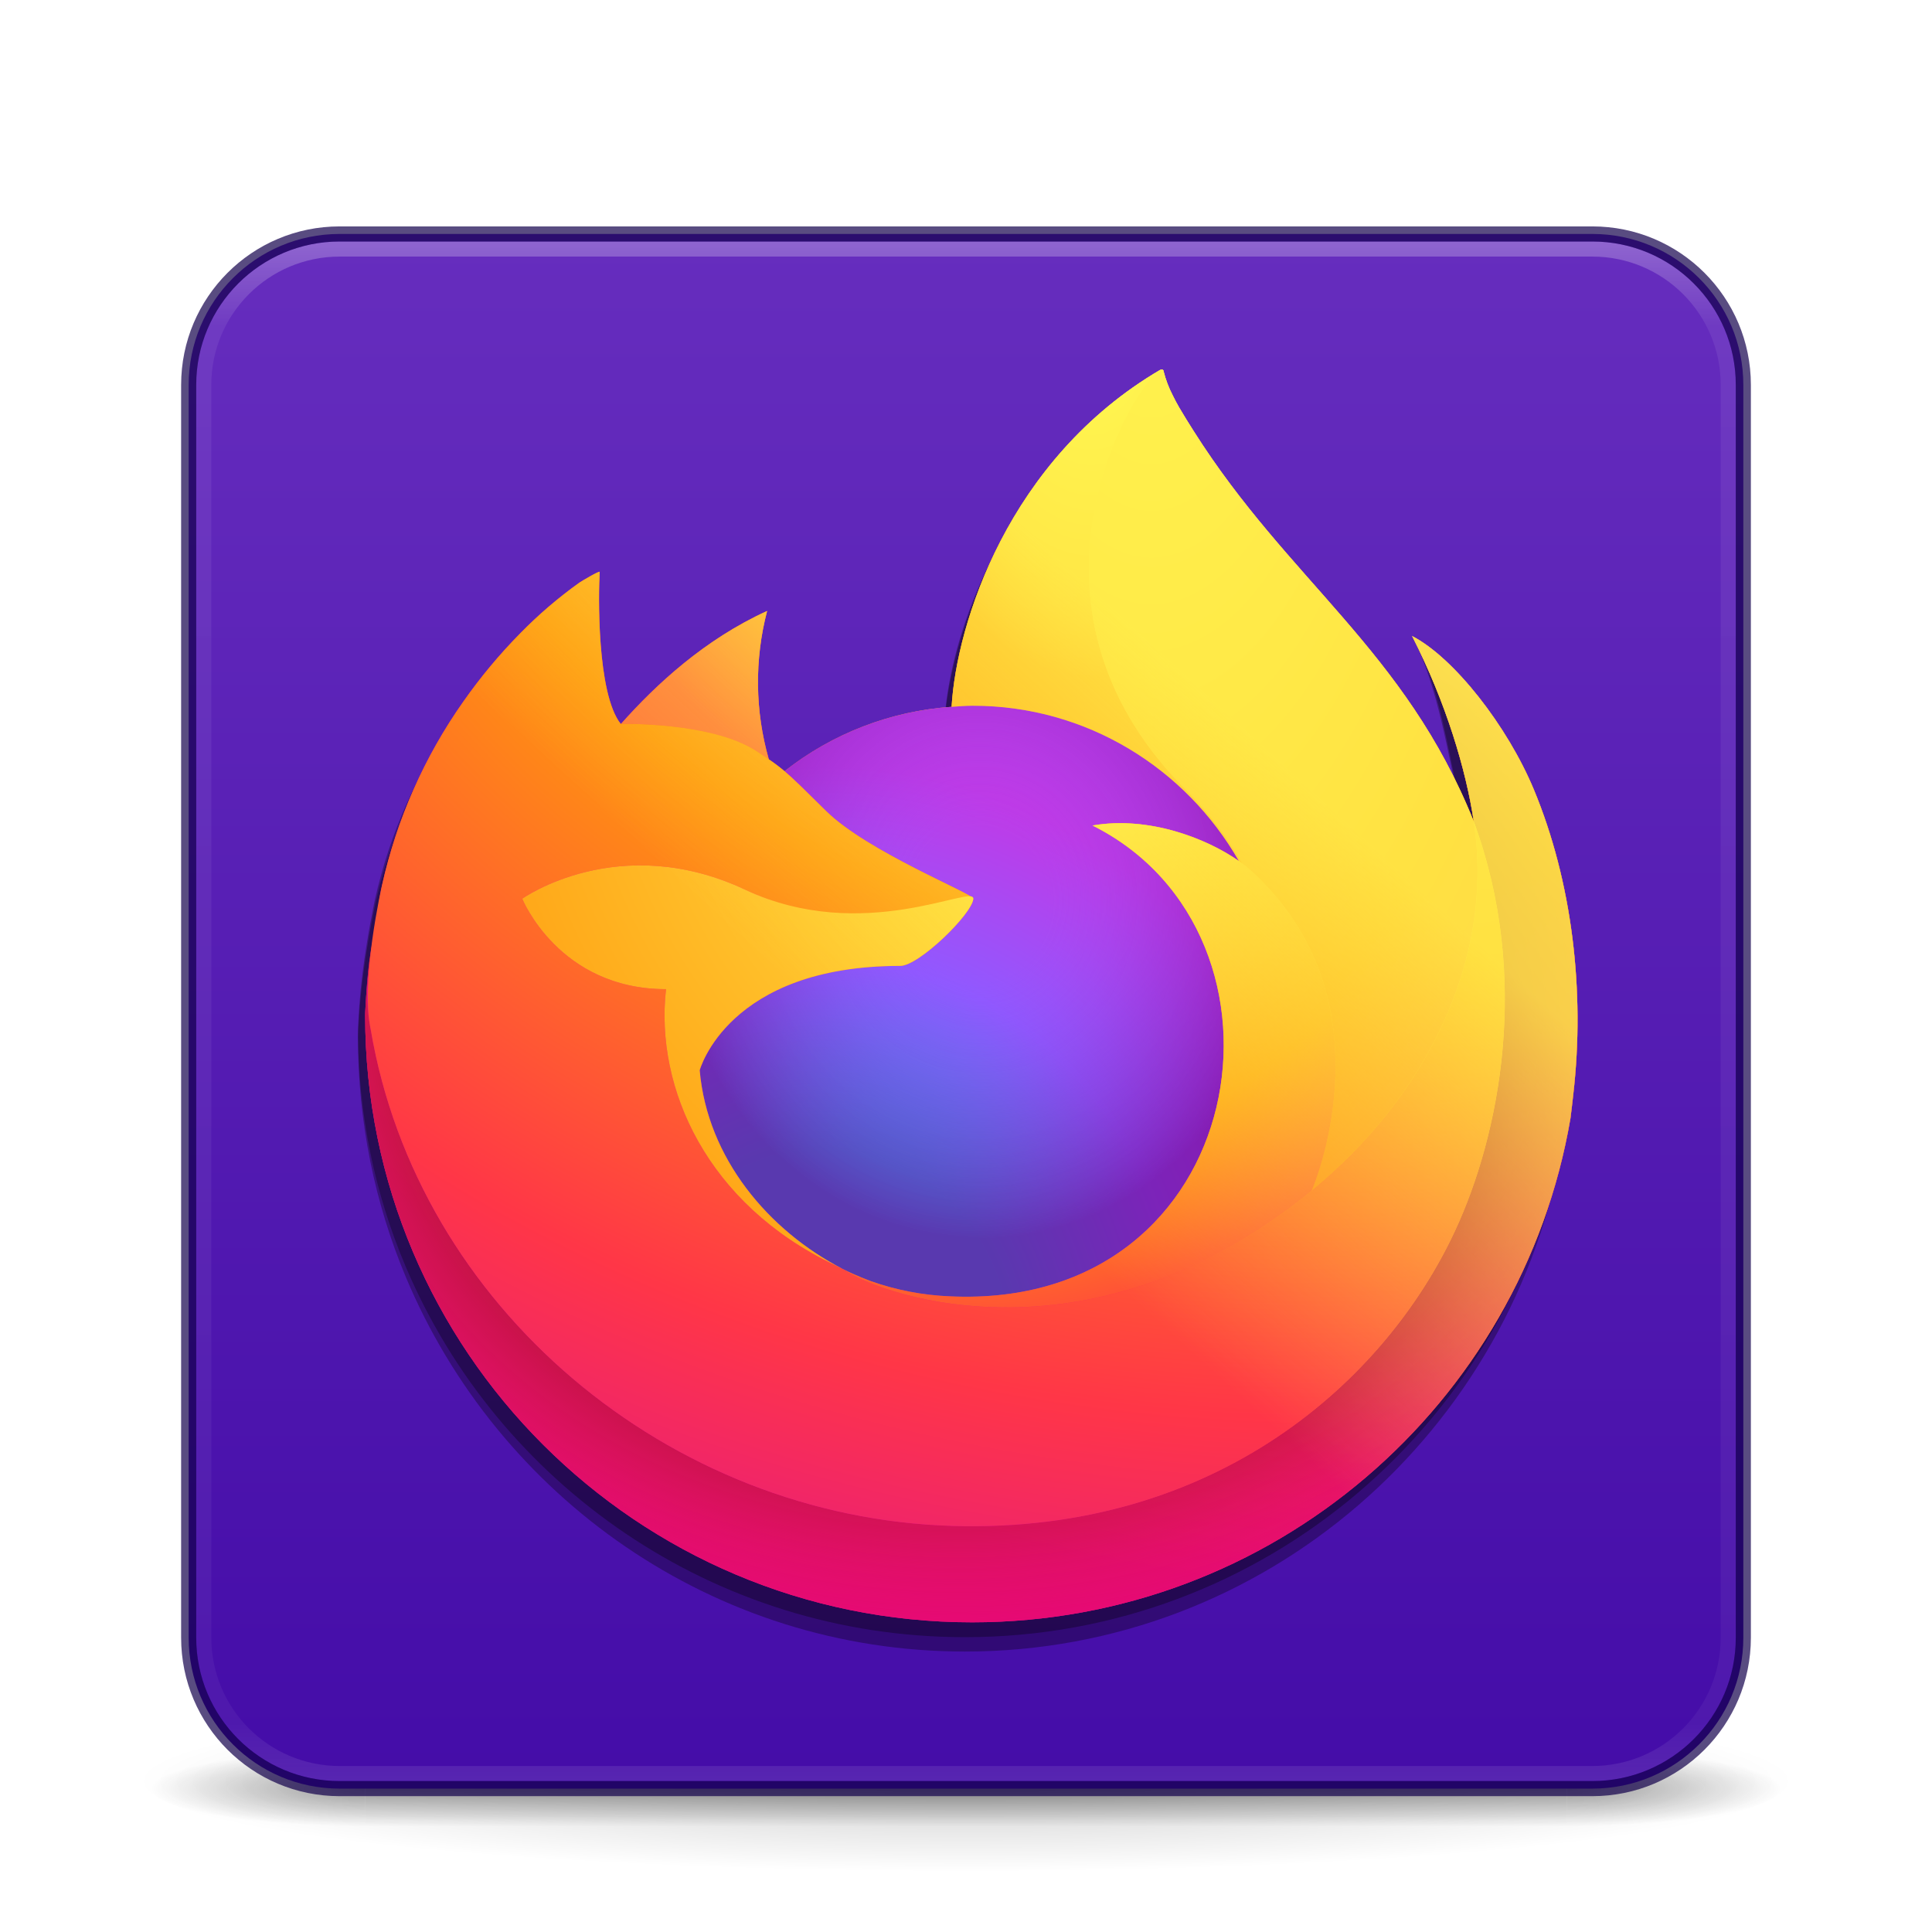
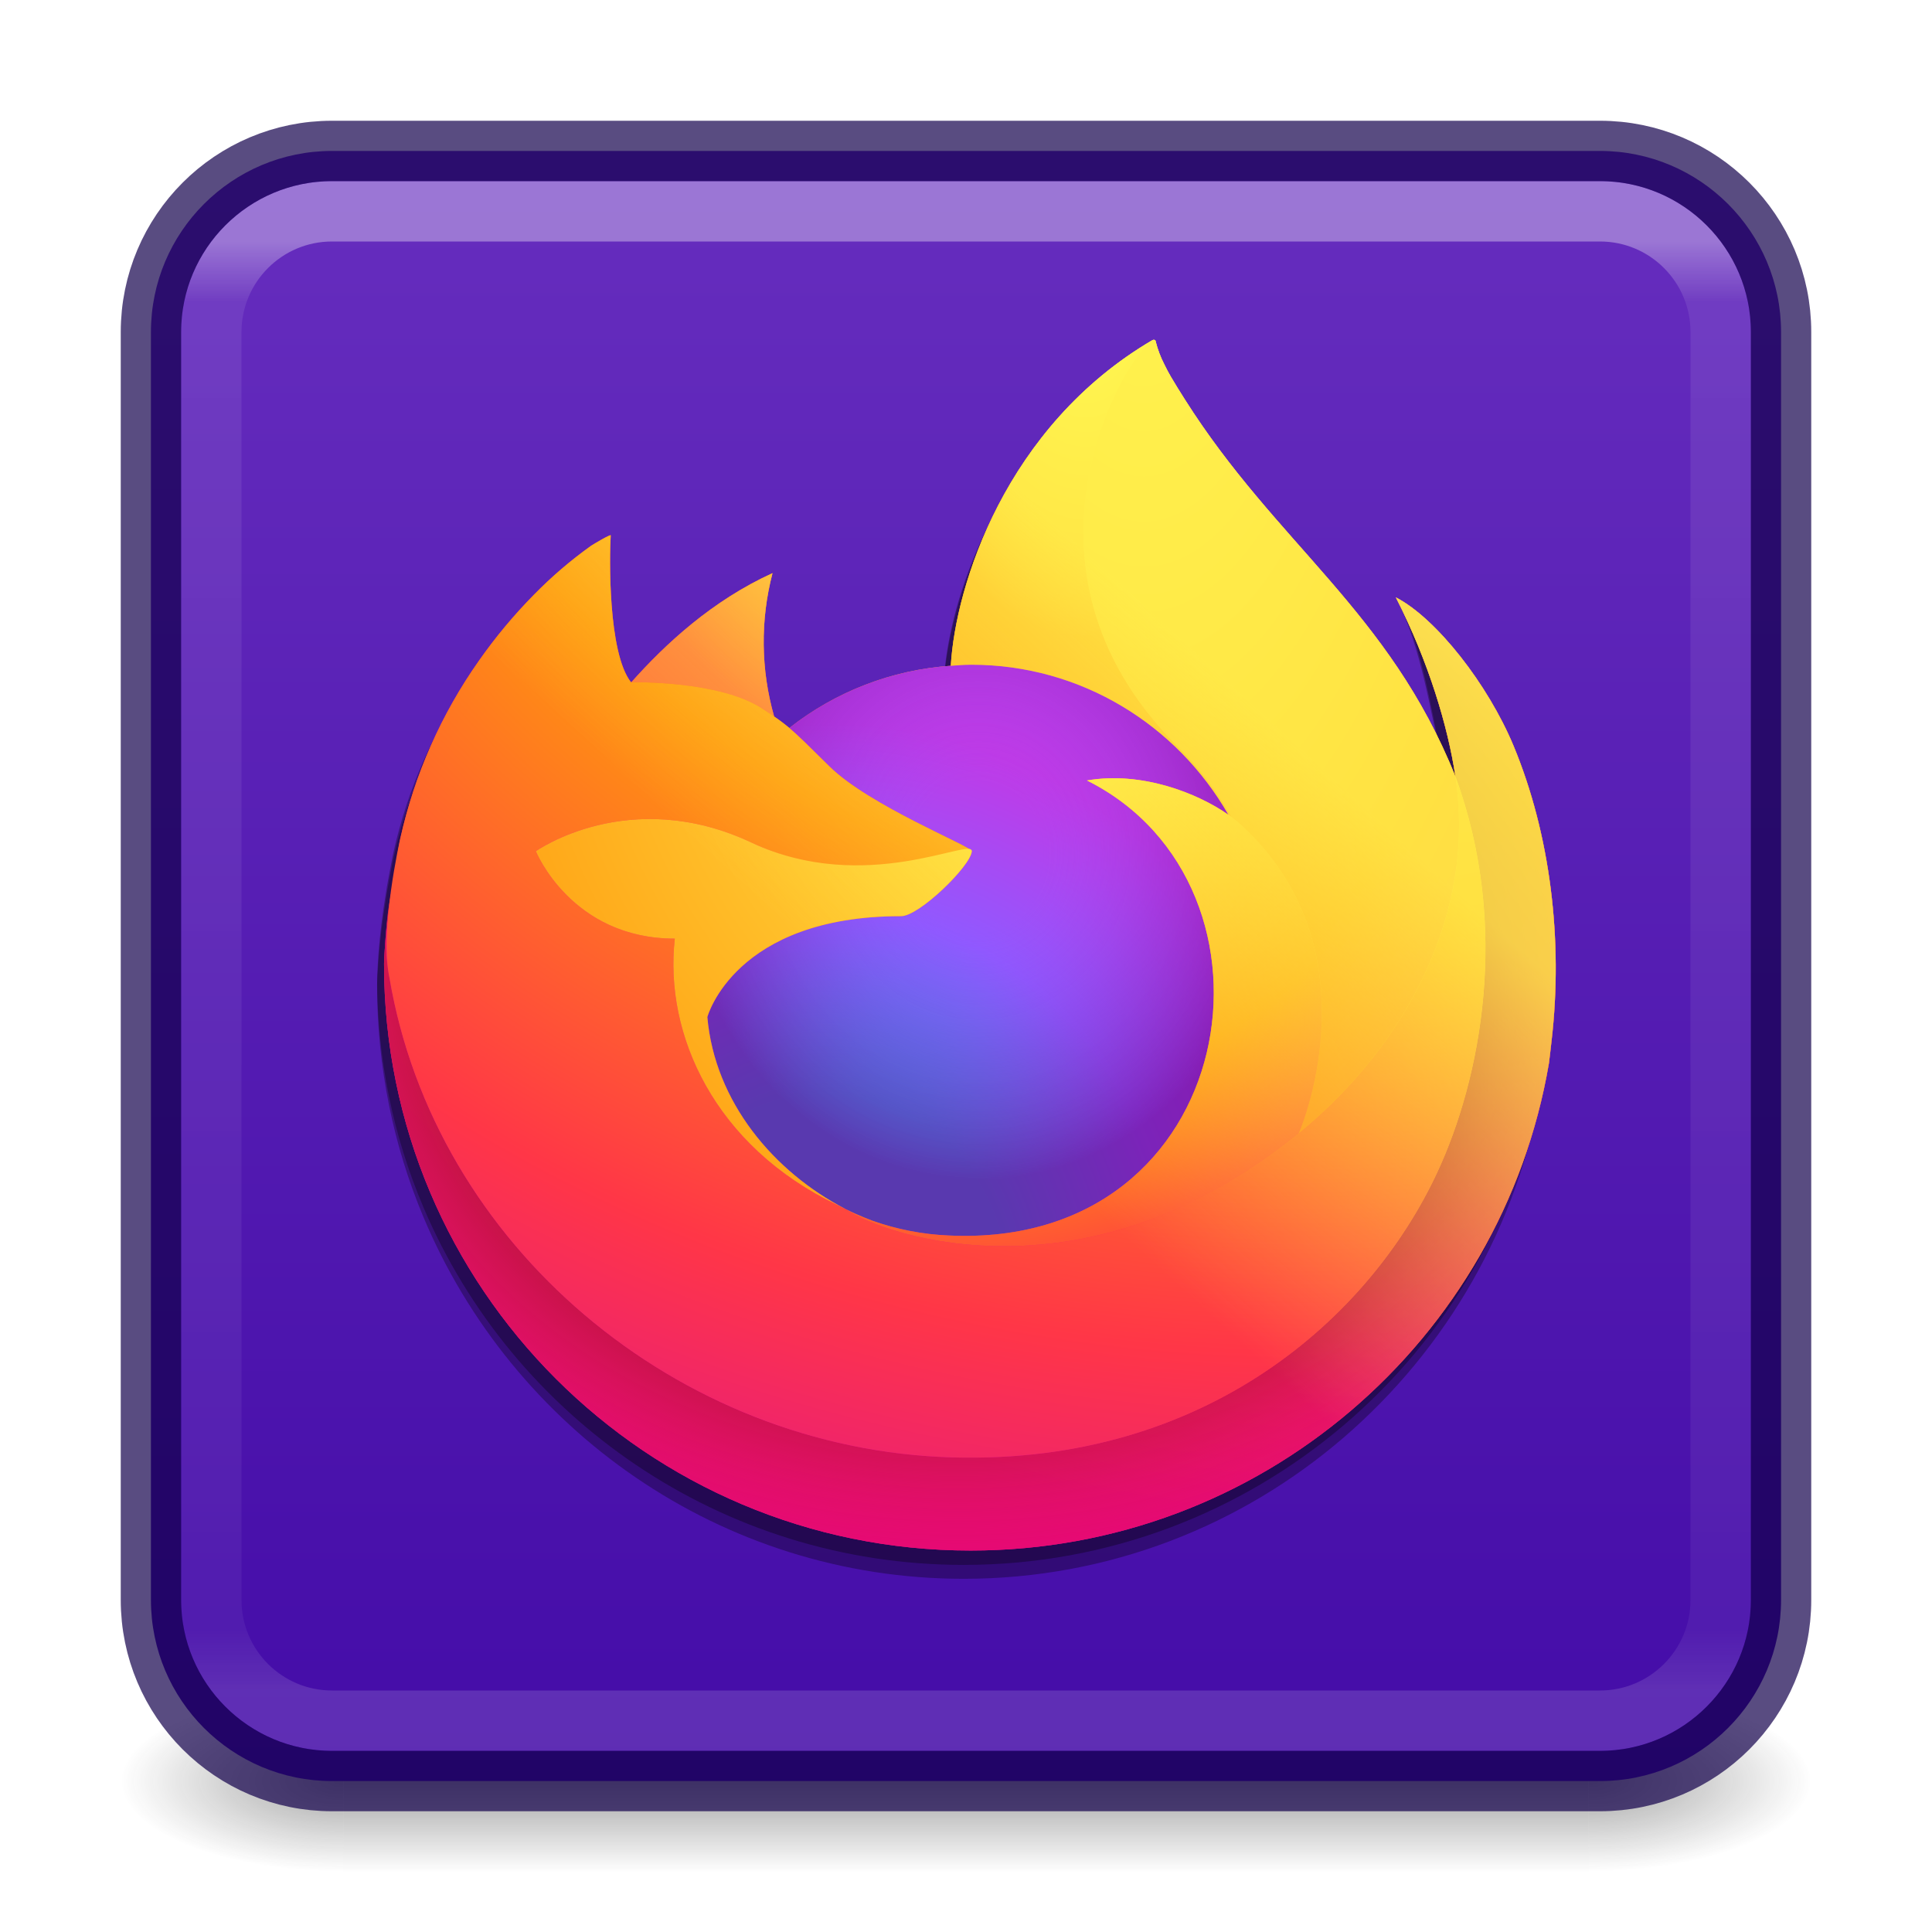
- <svg xmlns="http://www.w3.org/2000/svg" xmlns:xlink="http://www.w3.org/1999/xlink" id="svg4379" height="128" width="128" version="1.1" xml:space="preserve">
-   <defs id="defs4381">
-     <linearGradient id="linearGradient880">
-       <stop style="stop-color:#662dbe;stop-opacity:1;" offset="0" id="stop876" />
-       <stop style="stop-color:#440ca8;stop-opacity:1;" offset="1" id="stop878" />
+ <svg xmlns="http://www.w3.org/2000/svg" xmlns:xlink="http://www.w3.org/1999/xlink" version="1.1" width="32" height="32" id="svg6860">
+   <defs id="defs6862">
+     <linearGradient id="linearGradient857">
+       <stop style="stop-color:#662dbe;stop-opacity:1;" offset="0" id="stop853" />
+       <stop style="stop-color:#440ca8;stop-opacity:1;" offset="1" id="stop855" />
    </linearGradient>
-     <linearGradient gradientTransform="matrix(2.72973,0,0,2.72973,-1.513512,1.486514)" gradientUnits="userSpaceOnUse" xlink:href="#linearGradient3924-776" id="linearGradient3159" y2="43" x2="24" y1="5" x1="24" />
-     <linearGradient id="linearGradient3924-776">
-       <stop offset="0" style="stop-color:#ffffff;stop-opacity:1" id="stop3124" />
-       <stop offset="0.063" style="stop-color:#ffffff;stop-opacity:0.235" id="stop3126" />
-       <stop offset="0.951" style="stop-color:#ffffff;stop-opacity:0.157" id="stop3128" />
-       <stop offset="1" style="stop-color:#ffffff;stop-opacity:0.392" id="stop3130" />
+     <linearGradient x1="24" y1="6.24" x2="24" y2="41.76" id="linearGradient4161" xlink:href="#linearGradient3924-0" gradientUnits="userSpaceOnUse" gradientTransform="matrix(0.6756757,0,0,0.6756757,-0.216217,-0.2162063)" />
+     <linearGradient id="linearGradient3924-0">
+       <stop id="stop3926-6" style="stop-color:#ffffff;stop-opacity:1" offset="0" />
+       <stop id="stop3928-3" style="stop-color:#ffffff;stop-opacity:0.235" offset="0.042" />
+       <stop id="stop3930-2" style="stop-color:#ffffff;stop-opacity:0.157" offset="0.958" />
+       <stop id="stop3932-62" style="stop-color:#ffffff;stop-opacity:0.392" offset="1" />
    </linearGradient>
-     <radialGradient gradientTransform="matrix(2.003784,0,0,1.4,27.98813,-17.4)" gradientUnits="userSpaceOnUse" xlink:href="#linearGradient3688-166-749-5" id="radialGradient2455-1" fy="43.5" fx="4.993" r="2.5" cy="43.5" cx="4.993" />
-     <linearGradient id="linearGradient3688-166-749-5">
-       <stop offset="0" style="stop-color:#181818;stop-opacity:1" id="stop2883-0" />
-       <stop offset="1" style="stop-color:#181818;stop-opacity:0" id="stop2885-5" />
+     <radialGradient cx="4.993" cy="43.5" r="2.5" fx="4.993" fy="43.5" id="radialGradient2976" xlink:href="#linearGradient3688-166-749-6" gradientUnits="userSpaceOnUse" gradientTransform="matrix(2.003784,0,0,1.4,27.98813,-17.4)" />
+     <linearGradient id="linearGradient3688-166-749-6">
+       <stop id="stop2883-8" style="stop-color:#181818;stop-opacity:1" offset="0" />
+       <stop id="stop2885-3" style="stop-color:#181818;stop-opacity:0" offset="1" />
    </linearGradient>
-     <radialGradient gradientTransform="matrix(2.003784,0,0,1.4,-20.01187,-104.4)" gradientUnits="userSpaceOnUse" xlink:href="#linearGradient3688-464-309-8" id="radialGradient2457-5" fy="43.5" fx="4.993" r="2.5" cy="43.5" cx="4.993" />
-     <linearGradient id="linearGradient3688-464-309-8">
-       <stop offset="0" style="stop-color:#181818;stop-opacity:1" id="stop2889-9" />
-       <stop offset="1" style="stop-color:#181818;stop-opacity:0" id="stop2891-4" />
+     <radialGradient cx="4.993" cy="43.5" r="2.5" fx="4.993" fy="43.5" id="radialGradient2978" xlink:href="#linearGradient3688-464-309-7" gradientUnits="userSpaceOnUse" gradientTransform="matrix(2.003784,0,0,1.4,-20.01187,-104.4)" />
+     <linearGradient id="linearGradient3688-464-309-7">
+       <stop id="stop2889-0" style="stop-color:#181818;stop-opacity:1" offset="0" />
+       <stop id="stop2891-66" style="stop-color:#181818;stop-opacity:0" offset="1" />
    </linearGradient>
-     <linearGradient gradientUnits="userSpaceOnUse" xlink:href="#linearGradient3702-501-757-0" id="linearGradient2459-7" y2="39.999" x2="25.058" y1="47.028" x1="25.058" />
-     <linearGradient id="linearGradient3702-501-757-0">
-       <stop offset="0" style="stop-color:#181818;stop-opacity:0" id="stop2895-0" />
-       <stop offset="0.5" style="stop-color:#181818;stop-opacity:1" id="stop2897-2" />
-       <stop offset="1" style="stop-color:#181818;stop-opacity:0" id="stop2899-6" />
+     <linearGradient x1="25.058" y1="47.028" x2="25.058" y2="39.999" id="linearGradient2980" xlink:href="#linearGradient3702-501-757-3" gradientUnits="userSpaceOnUse" />
+     <linearGradient id="linearGradient3702-501-757-3">
+       <stop id="stop2895-3" style="stop-color:#181818;stop-opacity:0" offset="0" />
+       <stop id="stop2897-28" style="stop-color:#181818;stop-opacity:1" offset="0.5" />
+       <stop id="stop2899-8" style="stop-color:#181818;stop-opacity:0" offset="1" />
    </linearGradient>
-     <linearGradient id="linearGradient3811">
-       <stop offset="0" style="stop-color:#000000;stop-opacity:1" id="stop3813" />
-       <stop offset="1" style="stop-color:#000000;stop-opacity:0" id="stop3815" />
+     <linearGradient xlink:href="#linearGradient857" id="linearGradient856-2" x1="23.528" y1="6.083" x2="23.528" y2="44.233" gradientUnits="userSpaceOnUse" gradientTransform="matrix(0.6923078,0,0,0.6923079,-0.6153997,-1.307693)" />
+     <linearGradient id="a" x1="441.984" y1="75.631" x2="62.126" y2="454.269" gradientTransform="scale(0.9837438,1.016525)" gradientUnits="userSpaceOnUse">
+       <stop offset=".05" stop-color="#fff44f" id="stop34" />
+       <stop offset=".37" stop-color="#ff980e" id="stop35" />
+       <stop offset=".53" stop-color="#ff3647" id="stop36" />
+       <stop offset=".7" stop-color="#e31587" id="stop37" />
    </linearGradient>
-     <radialGradient gradientTransform="matrix(1.556392,0,0,0.1697883,70.27036,102.1303)" gradientUnits="userSpaceOnUse" xlink:href="#linearGradient3811" id="radialGradient4377" fy="93.468" fx="-4.029" r="35.338" cy="93.468" cx="-4.029" />
-     <linearGradient xlink:href="#linearGradient880" id="linearGradient882" x1="62.872" y1="15.907" x2="62.872" y2="118.427" gradientUnits="userSpaceOnUse" />
-     <radialGradient id="g" cx="240.613" cy="36.807" r="170.021" gradientTransform="scale(0.9982277,1.001775)" fx="240.613" fy="36.807" gradientUnits="userSpaceOnUse">
-       <stop offset=".1" stop-color="#ffe226" id="stop1" />
-       <stop offset=".79" stop-color="#ff7139" id="stop2" />
+     <radialGradient id="b" cx="392.807" cy="61.16" r="554.146" gradientTransform="scale(1.108737,0.9019269)" fx="392.807" fy="61.16" gradientUnits="userSpaceOnUse">
+       <stop offset=".13" stop-color="#ffbd4f" id="stop15" />
+       <stop offset=".28" stop-color="#ff980e" id="stop16" />
+       <stop offset=".47" stop-color="#ff3750" id="stop17" />
+       <stop offset=".78" stop-color="#eb0878" id="stop18" />
+       <stop offset=".86" stop-color="#e50080" id="stop19" />
    </radialGradient>
    <radialGradient id="c" cx="226.563" cy="290.178" r="554.146" gradientTransform="scale(1.108737,0.9019269)" fx="226.563" fy="290.178" gradientUnits="userSpaceOnUse">
      <stop offset=".3" stop-color="#960e18" id="stop3" />
      <stop offset=".35" stop-color="#b11927" stop-opacity=".74" id="stop4" />
      <stop offset=".43" stop-color="#db293d" stop-opacity=".34" id="stop5" />
      <stop offset=".5" stop-color="#f5334b" stop-opacity=".09" id="stop6" />
      <stop offset=".53" stop-color="#ff3750" stop-opacity="0" id="stop7" />
    </radialGradient>
    <radialGradient id="d" cx="395.444" cy="-17.973" r="210.21" gradientTransform="scale(0.7674729,1.302978)" fx="395.444" fy="-17.973" gradientUnits="userSpaceOnUse">
      <stop offset=".13" stop-color="#fff44f" id="stop8" />
      <stop offset=".53" stop-color="#ff980e" id="stop9" />
    </radialGradient>
    <radialGradient id="e" cx="206.271" cy="373.24" r="223.497" gradientTransform="scale(0.9551958,1.046906)" fx="206.271" fy="373.24" gradientUnits="userSpaceOnUse">
      <stop offset=".35" stop-color="#3a8ee6" id="stop10" />
      <stop offset=".67" stop-color="#9059ff" id="stop11" />
      <stop offset="1" stop-color="#c139e6" id="stop12" />
    </radialGradient>
    <radialGradient id="f" cx="271.621" cy="200.902" r="131.863" gradientTransform="scale(0.9551958,1.046906)" fx="271.621" fy="200.902" gradientUnits="userSpaceOnUse">
      <stop offset=".21" stop-color="#9059ff" stop-opacity="0" id="stop13" />
      <stop offset=".97" stop-color="#6e008b" stop-opacity=".6" id="stop14" />
    </radialGradient>
-     <radialGradient id="b" cx="392.807" cy="61.16" r="554.146" gradientTransform="scale(1.108737,0.9019269)" fx="392.807" fy="61.16" gradientUnits="userSpaceOnUse">
-       <stop offset=".13" stop-color="#ffbd4f" id="stop15" />
-       <stop offset=".28" stop-color="#ff980e" id="stop16" />
-       <stop offset=".47" stop-color="#ff3750" id="stop17" />
-       <stop offset=".78" stop-color="#eb0878" id="stop18" />
-       <stop offset=".86" stop-color="#e50080" id="stop19" />
+     <radialGradient id="g" cx="240.613" cy="36.807" r="170.021" gradientTransform="scale(0.9982277,1.001775)" fx="240.613" fy="36.807" gradientUnits="userSpaceOnUse">
+       <stop offset=".1" stop-color="#ffe226" id="stop1" />
+       <stop offset=".79" stop-color="#ff7139" id="stop2" />
    </radialGradient>
    <radialGradient id="h" cx="362.075" cy="-81.709" r="742.387" gradientTransform="scale(1.09145,0.9162123)" fx="362.075" fy="-81.709" gradientUnits="userSpaceOnUse">
      <stop offset=".11" stop-color="#fff44f" id="stop20" />
      <stop offset=".46" stop-color="#ff980e" id="stop21" />
      <stop offset=".72" stop-color="#ff3647" id="stop22" />
      <stop offset=".9" stop-color="#e31587" id="stop23" />
    </radialGradient>
    <radialGradient id="i" cx="475.588" cy="-41.588" r="779.909" gradientTransform="scale(0.688184,1.4531)" fx="475.588" fy="-41.588" gradientUnits="userSpaceOnUse">
      <stop offset="0" stop-color="#fff44f" id="stop24" />
      <stop offset=".3" stop-color="#ff980e" id="stop25" />
      <stop offset=".57" stop-color="#ff3647" id="stop26" />
      <stop offset=".74" stop-color="#e31587" id="stop27" />
    </radialGradient>
    <radialGradient id="j" cx="239.797" cy="99.006" r="461.114" gradientTransform="scale(1.008901,0.9911775)" fx="239.797" fy="99.006" gradientUnits="userSpaceOnUse">
      <stop offset=".14" stop-color="#fff44f" id="stop28" />
      <stop offset=".48" stop-color="#ff980e" id="stop29" />
      <stop offset=".66" stop-color="#ff3647" id="stop30" />
      <stop offset=".9" stop-color="#e31587" id="stop31" />
    </radialGradient>
    <radialGradient id="k" cx="343.038" cy="132.012" r="528.893" gradientTransform="scale(1.057258,0.9458432)" fx="343.038" fy="132.012" gradientUnits="userSpaceOnUse">
      <stop offset=".09" stop-color="#fff44f" id="stop32" />
      <stop offset=".63" stop-color="#ff980e" id="stop33" />
    </radialGradient>
-     <linearGradient id="a" x1="441.984" y1="75.631" x2="62.126" y2="454.269" gradientTransform="scale(0.9837438,1.016525)" gradientUnits="userSpaceOnUse">
-       <stop offset=".05" stop-color="#fff44f" id="stop34" />
-       <stop offset=".37" stop-color="#ff980e" id="stop35" />
-       <stop offset=".53" stop-color="#ff3647" id="stop36" />
-       <stop offset=".7" stop-color="#e31587" id="stop37" />
-     </linearGradient>
    <linearGradient id="l" x1="406.611" y1="68.312" x2="104.093" y2="409.866" gradientTransform="scale(0.9837397,1.016529)" gradientUnits="userSpaceOnUse">
      <stop offset=".17" stop-color="#fff44f" stop-opacity=".8" id="stop38" />
      <stop offset=".6" stop-color="#fff44f" stop-opacity="0" id="stop39" />
    </linearGradient>
  </defs>
-   <path d="M 119,118 A 55,6 0 0 1 9,118 55,6 0 1 1 119,118 Z" id="path3041" style="color:#000000;display:inline;overflow:visible;visibility:visible;opacity:0.2;fill:url(#radialGradient4377);fill-opacity:1;fill-rule:nonzero;stroke:none;stroke-width:1;marker:none;enable-background:accumulate" />
-   <g transform="matrix(2.699999,0,0,0.5555561,-0.8000019,94.88888)" id="g2036" style="display:inline">
-     <g transform="matrix(1.052632,0,0,1.285713,-1.263158,-13.42854)" id="g3712" style="opacity:0.4">
-       <rect width="5" height="7" x="38" y="40" id="rect2801" style="fill:url(#radialGradient2455-1);fill-opacity:1;stroke:none" />
-       <rect width="5" height="7" x="-10" y="-47" transform="scale(-1)" id="rect3696" style="fill:url(#radialGradient2457-5);fill-opacity:1;stroke:none" />
-       <rect width="28" height="7" x="10" y="40" id="rect3700" style="fill:url(#linearGradient2459-7);fill-opacity:1;stroke:none" />
+   <g style="display:inline" id="g2036-2" transform="matrix(0.6999997,0,0,0.3333336,-0.8000002,15.33333)">
+     <g style="opacity:0.4" id="g3712-3" transform="matrix(1.052632,0,0,1.285713,-1.263158,-13.42854)">
+       <rect style="fill:url(#radialGradient2976);fill-opacity:1;stroke:none" id="rect2801-0" y="40" x="38" height="7" width="5" />
+       <rect style="fill:url(#radialGradient2978);fill-opacity:1;stroke:none" id="rect3696-2" transform="scale(-1)" y="-47" x="-10" height="7" width="5" />
+       <rect style="fill:url(#linearGradient2980);fill-opacity:1;stroke:none" id="rect3700-1" y="40" x="10" height="7" width="28" />
    </g>
  </g>
-   <rect width="103" height="103" rx="10" ry="10" x="12.5" y="15.5" id="rect5505-21-3" style="color:#000000;display:inline;overflow:visible;visibility:visible;fill:url(#linearGradient882);fill-opacity:1;fill-rule:nonzero;stroke:none;stroke-width:1;marker:none;enable-background:accumulate" />
-   <rect width="101" height="101" rx="9" ry="9" x="13.5" y="16.5" id="rect6741-7" style="opacity:0.3;fill:none;stroke:url(#linearGradient3159);stroke-width:1;stroke-linecap:round;stroke-linejoin:round;stroke-miterlimit:4;stroke-dasharray:none;stroke-dashoffset:0;stroke-opacity:1" />
-   <rect width="103" height="103" rx="10" ry="10" x="12.5" y="15.5" id="rect5505-21-6" style="color:#000000;display:inline;overflow:visible;visibility:visible;opacity:0.7;fill:none;stroke:#13004b;stroke-width:1;stroke-linecap:round;stroke-linejoin:round;stroke-miterlimit:4;stroke-dasharray:none;stroke-dashoffset:0;stroke-opacity:1;marker:none;enable-background:accumulate" />
-   <g id="g15" transform="translate(0.75,1.5)">
+   <rect style="color:#000000;display:inline;overflow:visible;visibility:visible;opacity:1;fill:url(#linearGradient856-2);fill-opacity:1;fill-rule:nonzero;stroke:none;stroke-width:1;stroke-opacity:0.5;marker:none;enable-background:accumulate" id="rect5505-21-1" y="2.5" x="2.5" ry="3" rx="3" height="27" width="27" />
+   <rect style="opacity:0.35;fill:none;stroke:url(#linearGradient4161);stroke-width:1;stroke-linecap:round;stroke-linejoin:round;stroke-miterlimit:4;stroke-dasharray:none;stroke-dashoffset:0;stroke-opacity:1" id="rect6741-7-4" y="3.5" x="3.5" ry="2" rx="2" height="25" width="25" />
+   <rect style="color:#000000;display:inline;overflow:visible;visibility:visible;opacity:0.7;fill:none;fill-opacity:1;fill-rule:nonzero;stroke:#13004b;stroke-width:1;stroke-opacity:1;marker:none;enable-background:accumulate" id="rect869" y="2.5" x="2.5" ry="3" rx="3" height="27" width="27" />
+   <g id="g15" transform="matrix(0.2416076,0,0,0.2416076,0.6970899,0.07564397)">
    <g id="g1" transform="matrix(0.167342,0,0,0.167342,21.55831,22.18852)" style="fill:#fbfbfb;fill-opacity:0.618">
      <path id="path14" style="display:inline;fill:#000000;fill-opacity:0.309;stroke-width:1.006" d="m 323.625,10.631 c -0.035,0.005 -0.071,0.013 -0.105,0.024 -0.004,10e-4 -0.019,0.009 -0.023,0.012 h -0.012 c -0.03,0.017 -0.066,0.048 -0.093,0.059 -0.026,0.011 -0.051,0.029 -0.082,0.047 -0.021,0.013 -0.049,0.011 -0.07,0.024 0.024,-0.033 0.051,-0.07 0.07,-0.094 l 0.012,-0.012 v -0.012 c -7.546,4.47 -14.469,9.425 -20.81,14.721 -44.387,37.071 -60.281,91.334 -61.929,120.297 -19.23,1.34 -37.86,7.337 -54.319,17.484 -4.097,2.526 -8.042,5.297 -11.812,8.299 h -0.012 c -1.986,-1.699 -4.063,-3.288 -6.221,-4.758 -1.36,-4.816 -2.401,-9.718 -3.116,-14.674 -1.433,-9.931 -1.547,-20.012 -0.338,-29.974 0.601,-4.972 1.529,-9.898 2.778,-14.745 h -0.012 c -12.337,5.684 -23.31,13.013 -32.937,20.907 -4.815,3.948 -9.286,8.043 -13.434,12.136 h -0.012 c -4.149,4.094 -7.971,8.192 -11.461,12.16 h -0.105 c -0.595,-0.763 -1.151,-1.642 -1.669,-2.609 -5.702,-10.643 -6.884,-32.771 -6.91,-46.926 -0.009,-5.147 0.133,-9.232 0.268,-11.333 v -0.012 -0.012 h -0.012 v -0.012 h -0.012 v -0.012 h -0.012 -0.012 -0.012 c -0.009,-9.11e-4 -0.025,-1.82e-4 -0.035,0 -0.009,1.51e-4 -0.025,-0.001 -0.035,0 -0.022,0.002 -0.043,0.006 -0.07,0.012 h -0.012 c -0.023,0.005 -0.044,0.016 -0.07,0.024 -0.064,0.018 -0.139,0.039 -0.222,0.071 -0.009,0.003 -0.026,0.008 -0.035,0.012 -0.067,0.026 -0.132,0.061 -0.21,0.094 -0.021,0.009 -0.06,0.038 -0.082,0.047 -1.874,0.823 -6.456,3.578 -7.19,4.085 h -0.012 c -1.809,1.378 -3.591,2.791 -5.346,4.238 -6.405,4.943 -12.465,10.327 -18.137,16.114 -8.213,8.428 -15.716,17.534 -22.433,27.223 v 0.012 l -0.012,0.012 c -15.447,22.145 -26.404,47.166 -32.236,73.618 -0.115,0.527 -0.215,1.075 -0.327,1.606 -0.452,2.14 -2.482,12.994 -2.766,15.323 v 0.012 c -0.003,0.025 -0.012,0.05 -0.012,0.047 -1.381,8.355 -2.389,16.769 -3.023,25.216 -0.036,0.526 -0.069,1.058 -0.105,1.617 -0.165,2.34 -0.301,4.681 -0.408,7.024 0,0.415 -0.023,0.824 -0.023,1.24 0,8.389 0.417,16.68 1.237,24.85 0.821,8.171 2.041,16.219 3.641,24.13 7.7e-4,0.004 -7.6e-4,0.008 0,0.012 1.601,7.907 3.578,15.673 5.917,23.28 2.342,7.614 5.046,15.063 8.088,22.336 36.484,87.233 121.9,148.441 221.443,148.441 118.865,0 217.55,-87.277 236.872,-201.919 0.407,-3.111 0.738,-6.235 1.097,-9.373 4.777,-41.683 -0.524,-85.502 -15.581,-122.138 -10.445,-25.412 -30.459,-58.1 -45.124,-68.29 10.14,20.107 13.985,47.036 18.081,64.324 1.364,5.759 2.416,11.194 3.163,16.209 v 0.012 c 2e-5,0.035 0.022,0.163 0.047,0.366 v 0.012 c 0.002,0.02 -0.003,0.013 0,0.035 -27.175,-68.51 -73.252,-96.141 -110.879,-156.291 -1.9,-3.042 -3.805,-6.088 -5.661,-9.303 -0.946,-1.642 -1.83,-3.319 -2.649,-5.029 -1.564,-3.055 -2.771,-6.284 -3.595,-9.621 0.011,-0.327 -0.227,-0.609 -0.549,-0.649 -0.11,-0.032 -0.225,-0.04 -0.338,-0.024 z M 195.694,369.916 c 0.54,0.278 1.081,0.555 1.646,0.815 0.021,0.01 0.037,0.026 0.058,0.035 0.01,0.005 0.025,0.007 0.035,0.012 0.01,0.004 0.014,0.019 0.023,0.024 l -0.058,-0.035 c -0.57,-0.28 -1.138,-0.563 -1.704,-0.85 z" />
      <path id="path39" style="display:inline;fill:#000000;fill-opacity:0.309" d="m 323.625,10.631 c -0.035,0.005 -0.071,0.013 -0.105,0.023 -0.004,0.001 -0.019,0.009 -0.023,0.012 h -0.012 c -0.03,0.017 -0.066,0.048 -0.093,0.058 -0.026,0.011 -0.051,0.028 -0.082,0.047 -0.021,0.013 -0.049,0.011 -0.07,0.023 0.024,-0.033 0.051,-0.069 0.07,-0.093 l 0.012,-0.012 v -0.012 c -7.546,4.419 -14.469,9.318 -20.81,14.554 -44.387,36.65 -60.281,90.298 -61.929,118.932 -19.23,1.325 -37.86,7.253 -54.319,17.285 -4.097,2.497 -8.042,5.237 -11.812,8.205 h -0.012 c -1.986,-1.68 -4.063,-3.25 -6.221,-4.704 -1.36,-4.761 -2.401,-9.608 -3.116,-14.508 -1.433,-9.819 -1.547,-19.785 -0.338,-29.634 0.601,-4.916 1.529,-9.786 2.778,-14.578 h -0.012 c -12.337,5.619 -23.31,12.865 -32.937,20.67 -4.815,3.903 -9.286,7.951 -13.434,11.998 h -0.012 c -4.149,4.048 -7.971,8.099 -11.461,12.022 h -0.105 c -0.595,-0.754 -1.151,-1.623 -1.669,-2.579 -5.702,-10.522 -6.884,-32.399 -6.91,-46.394 -0.009,-5.088 0.133,-9.127 0.268,-11.205 v -0.012 -0.012 h -0.012 v -0.012 h -0.012 v -0.012 h -0.012 -0.012 -0.012 c -0.009,-9e-4 -0.025,-1.8e-4 -0.035,0 -0.009,1.5e-4 -0.025,-0.001 -0.035,0 -0.022,0.002 -0.043,0.006 -0.07,0.012 h -0.012 c -0.023,0.005 -0.044,0.016 -0.07,0.023 -0.064,0.018 -0.139,0.039 -0.222,0.07 -0.009,0.003 -0.026,0.008 -0.035,0.012 -0.067,0.026 -0.132,0.06 -0.21,0.093 -0.021,0.009 -0.06,0.037 -0.082,0.047 -1.874,0.814 -6.456,3.538 -7.19,4.038 h -0.012 c -1.809,1.362 -3.591,2.759 -5.346,4.19 -6.405,4.887 -12.465,10.21 -18.137,15.932 -8.213,8.332 -15.716,17.335 -22.433,26.914 v 0.012 l -0.012,0.012 c -15.447,21.894 -26.404,46.631 -32.236,72.783 -0.115,0.521 -0.215,1.062 -0.327,1.587 -0.452,2.116 -2.482,12.847 -2.766,15.15 v 0.012 c -0.003,0.025 -0.012,0.05 -0.012,0.047 -1.381,8.261 -2.389,16.579 -3.023,24.93 -0.036,0.52 -0.069,1.046 -0.105,1.599 -0.165,2.313 -0.301,4.628 -0.408,6.945 0,0.41 -0.023,0.815 -0.023,1.226 0,8.294 0.417,16.491 1.237,24.568 0.821,8.078 2.041,16.035 3.641,23.856 7.7e-4,0.004 -7.6e-4,0.008 0,0.012 1.601,7.818 3.578,15.495 5.917,23.016 2.342,7.528 5.046,14.892 8.088,22.082 36.484,86.244 121.9,146.757 221.443,146.757 118.865,0 217.55,-86.287 236.872,-199.629 0.407,-3.076 0.738,-6.164 1.097,-9.267 4.777,-41.21 -0.524,-84.532 -15.581,-120.753 -10.445,-25.124 -28.745,-56.403 -44.418,-65.451 10.14,19.879 13.28,44.438 17.375,61.53 1.364,5.693 2.416,11.067 3.163,16.025 v 0.012 c 2e-5,0.035 0.022,0.161 0.047,0.362 v 0.012 c 0.002,0.02 -0.003,0.013 0,0.035 -27.175,-67.733 -73.252,-95.05 -110.879,-154.518 -1.9,-3.007 -3.805,-6.019 -5.661,-9.197 -0.946,-1.623 -1.83,-3.282 -2.649,-4.972 -1.564,-3.02 -2.771,-6.212 -3.595,-9.512 0.011,-0.324 -0.227,-0.602 -0.549,-0.642 -0.11,-0.031 -0.225,-0.039 -0.338,-0.023 z M 195.694,365.84 c 0.54,0.274 1.081,0.549 1.646,0.805 0.021,0.01 0.037,0.026 0.058,0.035 0.01,0.005 0.025,0.007 0.035,0.012 0.01,0.004 0.014,0.019 0.023,0.023 l -0.058,-0.035 c -0.57,-0.276 -1.138,-0.556 -1.704,-0.84 z" />
    </g>
    <g id="g12" transform="matrix(0.167342,0,0,0.167342,20.76559,22.98123)" style="display:inline">
      <path d="m 478.711,166.353 c -10.445,-25.124 -31.6,-52.248 -48.212,-60.821 13.52,26.505 21.345,53.093 24.335,72.936 0,0.039 0.015,0.136 0.047,0.4 C 427.706,111.135 381.627,83.823 344,24.355 c -1.9,-3.007 -3.805,-6.022 -5.661,-9.2 a 73.716,73.716 0 0 1 -2.646,-4.972 43.7,43.7 0 0 1 -3.593,-9.506 0.626,0.626 0 0 0 -0.546,-0.644 0.818,0.818 0 0 0 -0.451,0 c -0.034,0.012 -0.084,0.051 -0.12,0.065 -0.053,0.021 -0.12,0.069 -0.176,0.1 0.027,-0.036 0.083,-0.117 0.1,-0.136 -60.37,35.356 -80.85,100.761 -82.732,133.484 a 120.249,120.249 0 0 0 -66.142,25.488 71.355,71.355 0 0 0 -6.225,-4.7 111.338,111.338 0 0 1 -0.674,-58.732 c -24.688,11.241 -43.89,29.01 -57.85,44.7 h -0.111 c -9.527,-12.067 -8.855,-51.873 -8.312,-60.184 -0.114,-0.515 -7.107,3.63 -8.023,4.255 a 175.073,175.073 0 0 0 -23.486,20.12 210.478,210.478 0 0 0 -22.442,26.913 c 0,0.012 -0.007,0.026 -0.011,0.038 0,-0.013 0.007,-0.026 0.011,-0.038 a 202.838,202.838 0 0 0 -32.247,72.805 c -0.115,0.521 -0.212,1.061 -0.324,1.586 -0.452,2.116 -2.08,12.7 -2.365,15 -0.022,0.177 -0.032,0.347 -0.053,0.524 a 229.066,229.066 0 0 0 -3.9,33.157 c 0,0.41 -0.025,0.816 -0.025,1.227 C 16,388.418 123.6,496 256.324,496 c 118.865,0 217.56,-86.288 236.882,-199.63 0.407,-3.076 0.733,-6.168 1.092,-9.271 4.777,-41.21 -0.53,-84.525 -15.587,-120.746 z M 201.716,354.447 c 1.124,0.537 2.18,1.124 3.334,1.639 0.048,0.033 0.114,0.07 0.163,0.1 a 126.191,126.191 0 0 1 -3.497,-1.739 z m 55.053,-144.93 z m 198.131,-30.59 -0.032,-0.233 c 0.012,0.085 0.027,0.174 0.04,0.259 z" fill="url(#a)" id="path1" style="display:inline;fill:url(#a)" />
      <path d="m 478.711,166.353 c -10.445,-25.124 -31.6,-52.248 -48.212,-60.821 13.52,26.505 21.345,53.093 24.335,72.936 0,-0.058 0.011,0.048 0.036,0.226 0.012,0.085 0.027,0.174 0.04,0.259 22.675,61.47 10.322,123.978 -7.479,162.175 -27.539,59.1 -94.215,119.67 -198.576,116.716 C 136.1,454.651 36.766,370.988 18.223,261.41 c -3.379,-17.28 0,-26.054 1.7,-40.084 -2.071,10.816 -2.86,13.94 -3.9,33.157 0,0.41 -0.025,0.816 -0.025,1.227 C 16,388.418 123.6,496 256.324,496 c 118.865,0 217.56,-86.288 236.882,-199.63 0.407,-3.076 0.733,-6.168 1.092,-9.271 4.777,-41.21 -0.53,-84.525 -15.587,-120.746 z" fill="url(#b)" id="path2" style="display:inline;fill:url(#b)" />
      <path d="m 478.711,166.353 c -10.445,-25.124 -31.6,-52.248 -48.212,-60.821 13.52,26.505 21.345,53.093 24.335,72.936 0,-0.058 0.011,0.048 0.036,0.226 0.012,0.085 0.027,0.174 0.04,0.259 22.675,61.47 10.322,123.978 -7.479,162.175 -27.539,59.1 -94.215,119.67 -198.576,116.716 C 136.1,454.651 36.766,370.988 18.223,261.41 c -3.379,-17.28 0,-26.054 1.7,-40.084 -2.071,10.816 -2.86,13.94 -3.9,33.157 0,0.41 -0.025,0.816 -0.025,1.227 C 16,388.418 123.6,496 256.324,496 c 118.865,0 217.56,-86.288 236.882,-199.63 0.407,-3.076 0.733,-6.168 1.092,-9.271 4.777,-41.21 -0.53,-84.525 -15.587,-120.746 z" fill="url(#c)" id="path3" style="display:inline;fill:url(#c)" />
      <path d="m 361.922,194.6 c 0.524,0.368 1,0.734 1.493,1.1 a 130.706,130.706 0 0 0 -22.31,-29.112 C 266.4,91.892 321.516,4.626 330.811,0.194 c 0.027,-0.036 0.083,-0.117 0.1,-0.136 -60.37,35.356 -80.85,100.761 -82.732,133.484 2.8,-0.194 5.592,-0.429 8.442,-0.429 45.051,0 84.289,24.77 105.301,61.487 z" fill="url(#d)" id="path4" style="fill:url(#d)" />
      <path d="m 256.772,209.514 c -0.393,5.978 -21.514,26.593 -28.9,26.593 -68.339,0 -79.432,41.335 -79.432,41.335 3.027,34.81 27.261,63.475 56.611,78.643 1.339,0.692 2.694,1.317 4.05,1.935 a 132.768,132.768 0 0 0 7.059,2.886 106.743,106.743 0 0 0 31.271,6.031 c 119.78,5.618 142.986,-143.194 56.545,-186.408 22.137,-3.85 45.115,5.053 57.947,14.067 -21.012,-36.714 -60.25,-61.484 -105.3,-61.484 -2.85,0 -5.641,0.235 -8.442,0.429 a 120.249,120.249 0 0 0 -66.142,25.488 c 3.664,3.1 7.8,7.244 16.514,15.828 16.302,16.067 58.13,32.705 58.219,34.657 z" fill="url(#e)" id="path5" style="fill:url(#e)" />
      <path d="m 256.772,209.514 c -0.393,5.978 -21.514,26.593 -28.9,26.593 -68.339,0 -79.432,41.335 -79.432,41.335 3.027,34.81 27.261,63.475 56.611,78.643 1.339,0.692 2.694,1.317 4.05,1.935 a 132.768,132.768 0 0 0 7.059,2.886 106.743,106.743 0 0 0 31.271,6.031 c 119.78,5.618 142.986,-143.194 56.545,-186.408 22.137,-3.85 45.115,5.053 57.947,14.067 -21.012,-36.714 -60.25,-61.484 -105.3,-61.484 -2.85,0 -5.641,0.235 -8.442,0.429 a 120.249,120.249 0 0 0 -66.142,25.488 c 3.664,3.1 7.8,7.244 16.514,15.828 16.302,16.067 58.13,32.705 58.219,34.657 z" fill="url(#f)" id="path6" style="display:inline;fill:url(#f)" />
      <path d="m 170.829,151.036 a 244.042,244.042 0 0 1 4.981,3.3 111.338,111.338 0 0 1 -0.674,-58.732 c -24.688,11.241 -43.89,29.01 -57.85,44.7 1.155,-0.033 36.014,-0.66 53.543,10.732 z" fill="url(#g)" id="path7" style="display:inline;fill:url(#g)" />
      <path d="m 18.223,261.41 c 18.543,109.578 117.877,193.241 230.632,196.434 104.361,2.954 171.037,-57.62 198.576,-116.716 17.8,-38.2 30.154,-100.7 7.479,-162.175 l -0.008,-0.026 -0.032,-0.233 c -0.025,-0.178 -0.04,-0.284 -0.036,-0.226 0,0.039 0.015,0.136 0.047,0.4 8.524,55.661 -19.79,109.584 -64.051,146.044 l -0.133,0.313 c -86.245,70.223 -168.774,42.368 -185.484,30.966 a 144.108,144.108 0 0 1 -3.5,-1.743 c -50.282,-24.029 -71.054,-69.838 -66.6,-109.124 -42.457,0 -56.934,-35.809 -56.934,-35.809 0,0 38.119,-27.179 88.358,-3.541 46.53,21.893 90.228,3.543 90.233,3.541 -0.089,-1.952 -41.917,-18.59 -58.223,-34.656 -8.713,-8.584 -12.85,-12.723 -16.514,-15.828 a 71.355,71.355 0 0 0 -6.225,-4.7 282.929,282.929 0 0 0 -4.981,-3.3 c -17.528,-11.392 -52.388,-10.765 -53.543,-10.735 h -0.111 c -9.527,-12.067 -8.855,-51.873 -8.312,-60.184 -0.114,-0.515 -7.107,3.63 -8.023,4.255 a 175.073,175.073 0 0 0 -23.486,20.12 210.478,210.478 0 0 0 -22.442,26.919 c 0,0.012 -0.007,0.026 -0.011,0.038 0,-0.013 0.007,-0.026 0.011,-0.038 a 202.838,202.838 0 0 0 -32.247,72.805 c -0.115,0.521 -8.65,37.842 -4.44,57.199 z" fill="url(#h)" id="path8" style="display:inline;fill:url(#h)" />
      <path d="m 341.105,166.587 a 130.706,130.706 0 0 1 22.31,29.112 c 1.323,0.994 2.559,1.985 3.608,2.952 54.482,50.2 25.936,121.2 23.807,126.26 44.261,-36.46 72.575,-90.383 64.051,-146.044 C 427.706,111.135 381.627,83.823 344,24.355 c -1.9,-3.007 -3.805,-6.022 -5.661,-9.2 a 73.716,73.716 0 0 1 -2.646,-4.972 43.7,43.7 0 0 1 -3.593,-9.506 0.626,0.626 0 0 0 -0.546,-0.644 0.818,0.818 0 0 0 -0.451,0 c -0.034,0.012 -0.084,0.051 -0.12,0.065 -0.053,0.021 -0.12,0.069 -0.176,0.1 -9.291,4.428 -64.407,91.694 10.298,166.389 z" fill="url(#i)" id="path9" style="display:inline;fill:url(#i)" />
      <path d="m 367.023,198.651 c -1.049,-0.967 -2.285,-1.958 -3.608,-2.952 -0.489,-0.368 -0.969,-0.734 -1.493,-1.1 -12.832,-9.014 -35.81,-17.917 -57.947,-14.067 86.441,43.214 63.235,192.026 -56.545,186.408 a 106.743,106.743 0 0 1 -31.271,-6.031 134.51,134.51 0 0 1 -7.059,-2.886 c -1.356,-0.618 -2.711,-1.243 -4.05,-1.935 0.048,0.033 0.114,0.07 0.163,0.1 16.71,11.4 99.239,39.257 185.484,-30.966 l 0.133,-0.313 c 2.129,-5.054 30.675,-76.057 -23.807,-126.258 z" fill="url(#j)" id="path10" style="display:inline;fill:url(#j)" />
      <path d="m 148.439,277.443 c 0,0 11.093,-41.335 79.432,-41.335 7.388,0 28.509,-20.615 28.9,-26.593 0.391,-5.978 -43.7,18.352 -90.233,-3.541 -50.239,-23.638 -88.358,3.541 -88.358,3.541 0,0 14.477,35.809 56.934,35.809 -4.453,39.286 16.319,85.1 66.6,109.124 1.124,0.537 2.18,1.124 3.334,1.639 -29.348,-15.169 -53.582,-43.834 -56.609,-78.644 z" fill="url(#k)" id="path11" style="display:inline;fill:url(#k)" />
      <path d="m 478.711,166.353 c -10.445,-25.124 -31.6,-52.248 -48.212,-60.821 13.52,26.505 21.345,53.093 24.335,72.936 0,0.039 0.015,0.136 0.047,0.4 C 427.706,111.135 381.627,83.823 344,24.355 c -1.9,-3.007 -3.805,-6.022 -5.661,-9.2 a 73.716,73.716 0 0 1 -2.646,-4.972 43.7,43.7 0 0 1 -3.593,-9.506 0.626,0.626 0 0 0 -0.546,-0.644 0.818,0.818 0 0 0 -0.451,0 c -0.034,0.012 -0.084,0.051 -0.12,0.065 -0.053,0.021 -0.12,0.069 -0.176,0.1 0.027,-0.036 0.083,-0.117 0.1,-0.136 -60.37,35.356 -80.85,100.761 -82.732,133.484 2.8,-0.194 5.592,-0.429 8.442,-0.429 45.053,0 84.291,24.77 105.3,61.484 -12.832,-9.014 -35.81,-17.917 -57.947,-14.067 86.441,43.214 63.235,192.026 -56.545,186.408 a 106.743,106.743 0 0 1 -31.271,-6.031 134.51,134.51 0 0 1 -7.059,-2.886 c -1.356,-0.618 -2.711,-1.243 -4.05,-1.935 0.048,0.033 0.114,0.07 0.163,0.1 a 144.108,144.108 0 0 1 -3.5,-1.743 c 1.124,0.537 2.18,1.124 3.334,1.639 -29.35,-15.168 -53.584,-43.833 -56.611,-78.643 0,0 11.093,-41.335 79.432,-41.335 7.388,0 28.509,-20.615 28.9,-26.593 -0.089,-1.952 -41.917,-18.59 -58.223,-34.656 -8.713,-8.584 -12.85,-12.723 -16.514,-15.828 a 71.355,71.355 0 0 0 -6.225,-4.7 111.338,111.338 0 0 1 -0.674,-58.732 c -24.688,11.241 -43.89,29.01 -57.85,44.7 h -0.111 c -9.527,-12.067 -8.855,-51.873 -8.312,-60.184 -0.114,-0.515 -7.107,3.63 -8.023,4.255 A 175.073,175.073 0 0 0 77.345,104.49 210.478,210.478 0 0 0 54.91,131.406 c 0,0.012 -0.007,0.026 -0.011,0.038 0,-0.013 0.007,-0.026 0.011,-0.038 a 202.838,202.838 0 0 0 -32.247,72.805 c -0.115,0.521 -0.212,1.061 -0.324,1.586 -0.452,2.116 -2.486,12.853 -2.77,15.156 -0.022,0.177 0.021,-0.176 0,0 a 279.565,279.565 0 0 0 -3.544,33.53 c 0,0.41 -0.025,0.816 -0.025,1.227 C 16,388.418 123.6,496 256.324,496 c 118.865,0 217.56,-86.288 236.882,-199.63 0.407,-3.076 0.733,-6.168 1.092,-9.271 4.777,-41.21 -0.53,-84.525 -15.587,-120.746 z m -23.841,12.341 c 0.012,0.085 0.027,0.174 0.04,0.259 l -0.008,-0.026 z" fill="url(#l)" id="path12" style="display:inline;fill:url(#l)" />
    </g>
  </g>
</svg>
